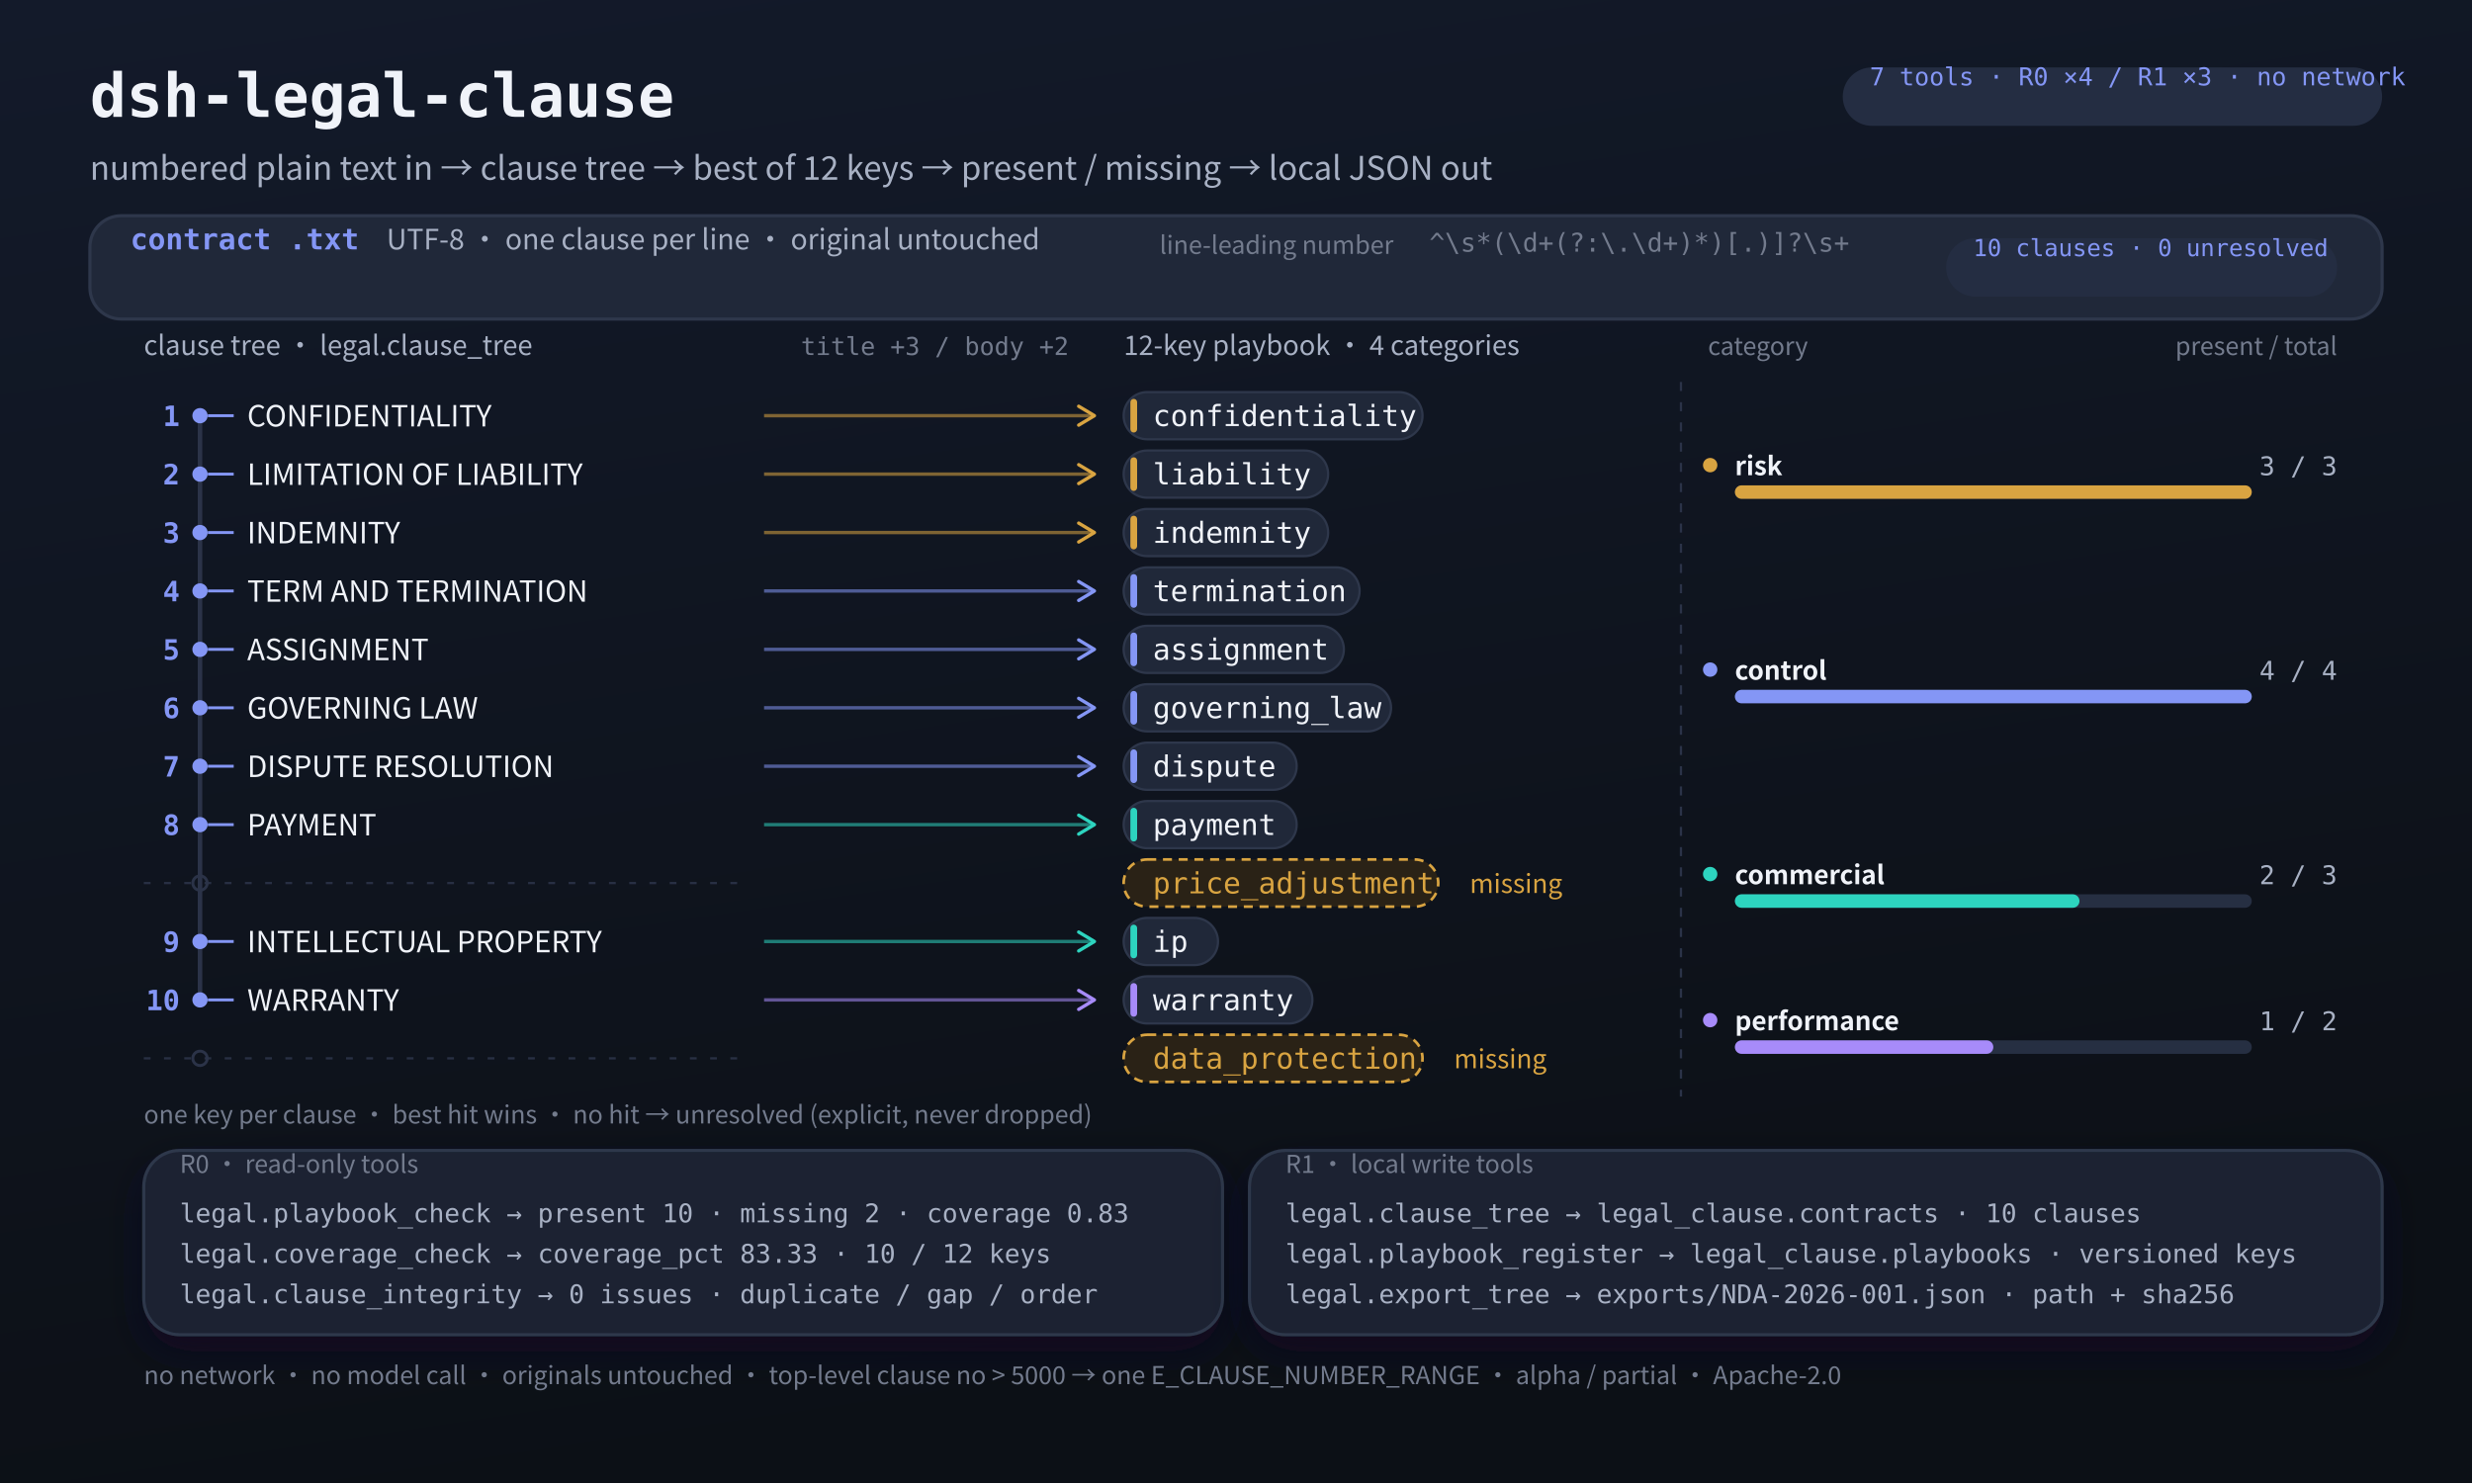
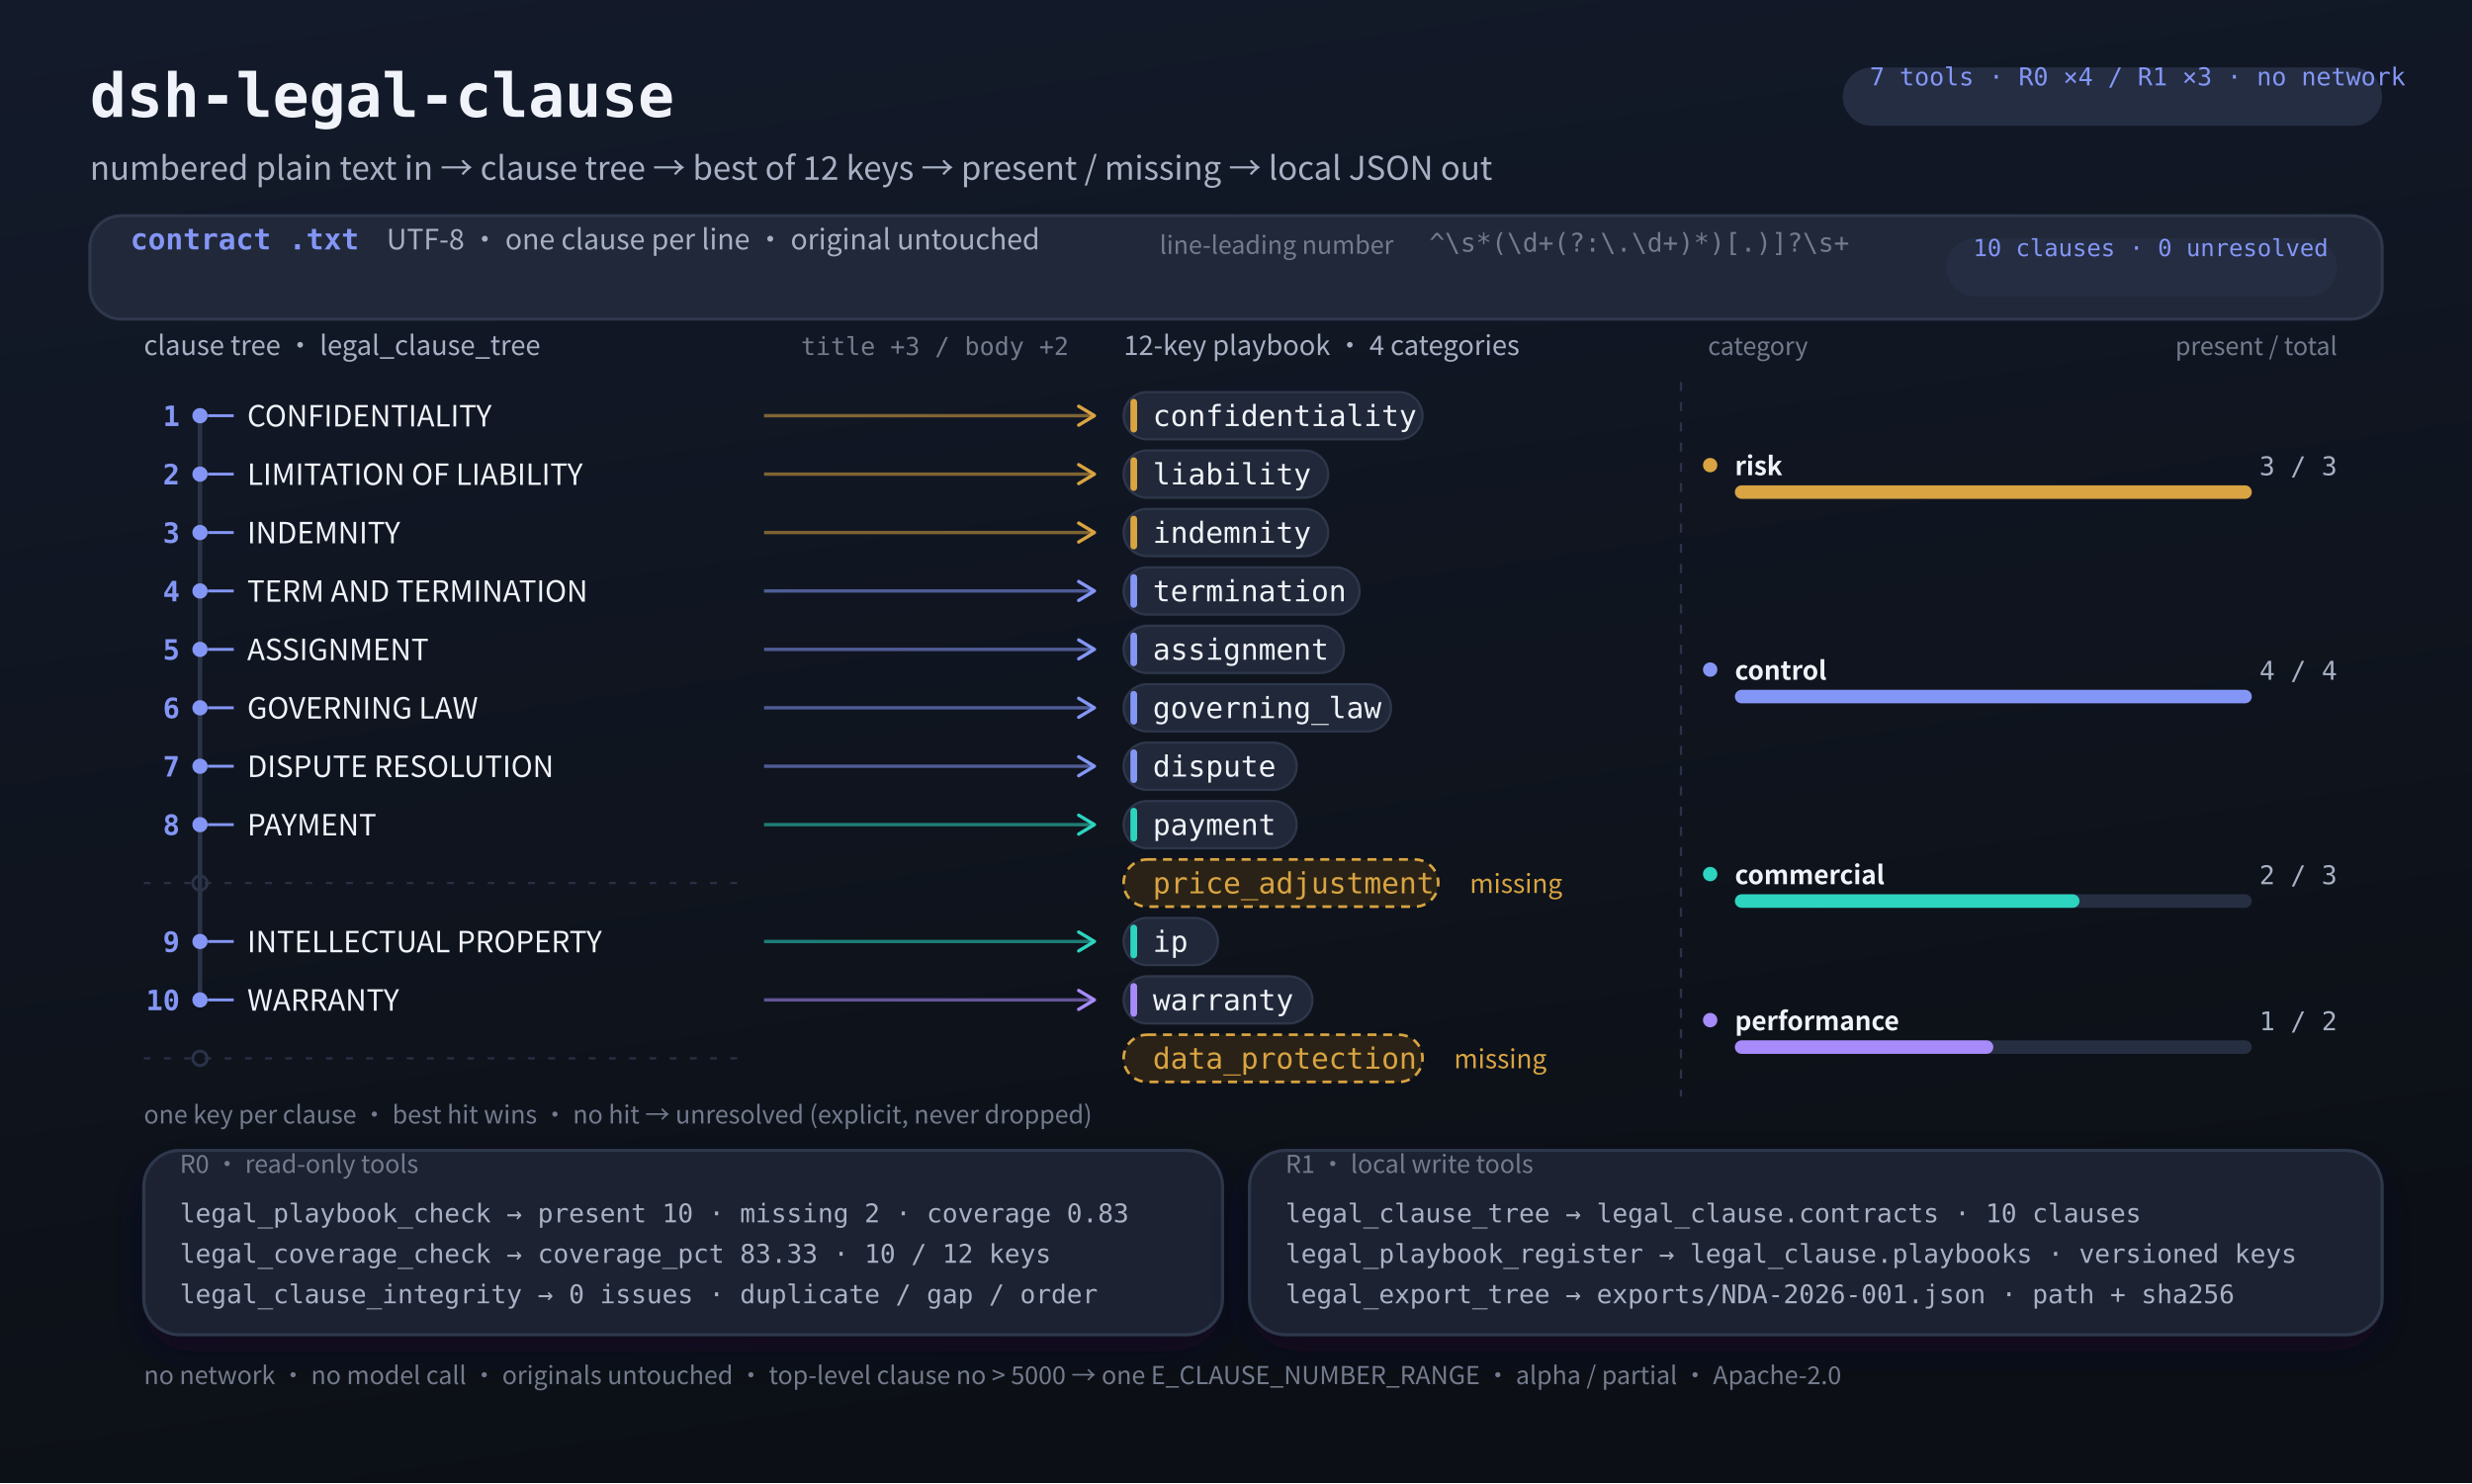
<svg xmlns="http://www.w3.org/2000/svg" width="1100" height="660" viewBox="0 0 1100 660" role="img" aria-label="dsh-legal-clause structure: a clause tree spine on the left sends one ribbon per clause to its key in the 12-key playbook deck; price_adjustment and data_protection stay hollow because no clause reached them; R0 read-only checks and R1 local writes close the figure">
  <defs>
    <linearGradient id="bg" x1="0" y1="0" x2="0.25" y2="1">
      <stop offset="0" stop-color="#131a2a" />
      <stop offset="1" stop-color="#0c1016" />
    </linearGradient>
    <filter id="soft" x="-25%" y="-25%" width="150%" height="165%">
      <feDropShadow dx="0" dy="7" stdDeviation="9" flood-color="#15112a" flood-opacity="0.48" />
    </filter>
  </defs>
  <rect width="1100" height="660" fill="url(#bg)" />
  <text x="40" y="52" fill="#f0f3f9" font-family="'Consolas','SFMono-Regular','Menlo',ui-monospace,monospace" font-size="27" font-weight="700">dsh-legal-clause</text>
  <text x="40" y="80" fill="#a8b1c4" font-family="'Microsoft YaHei','PingFang SC','Noto Sans CJK SC','Source Han Sans SC',sans-serif" font-size="14.5">numbered plain text in → clause tree → best of 12 keys → present / missing → local JSON out</text>
  <rect x="820.0" y="30" width="240.0" height="26" rx="13" fill="#242d42" />
  <text x="832.0" y="38" fill="#8496f5" font-family="'Consolas','SFMono-Regular','Menlo',ui-monospace,monospace" font-size="11">7 tools · R0 ×4 / R1 ×3 · no network</text>
  <rect x="40" y="96" width="1020" height="46" rx="14" fill="#202839" stroke="#2e374b" stroke-width="1.4" />
  <text x="58" y="111" fill="#8496f5" font-family="'Consolas','SFMono-Regular','Menlo',ui-monospace,monospace" font-size="13" font-weight="700">contract .txt</text>
  <text x="172" y="111" fill="#a8b1c4" font-family="'Microsoft YaHei','PingFang SC','Noto Sans CJK SC','Source Han Sans SC',sans-serif" font-size="12.5">UTF-8 · one clause per line · original untouched</text>
  <text x="516" y="113" fill="#737b8d" font-family="'Microsoft YaHei','PingFang SC','Noto Sans CJK SC','Source Han Sans SC',sans-serif" font-size="11">line-leading number</text>
  <text x="636" y="112" fill="#737b8d" font-family="'Consolas','SFMono-Regular','Menlo',ui-monospace,monospace" font-size="11.5">^\s*(\d+(?:\.\d+)*)[.)]?\s+</text>
  <rect x="866.0" y="106" width="174.0" height="26" rx="13" fill="#242d42" />
  <text x="878.0" y="114" fill="#8496f5" font-family="'Consolas','SFMono-Regular','Menlo',ui-monospace,monospace" font-size="10.5">10 clauses · 0 unresolved</text>
-   <text x="64" y="158" fill="#a8b1c4" font-family="'Microsoft YaHei','PingFang SC','Noto Sans CJK SC','Source Han Sans SC',sans-serif" font-size="12">clause tree · legal.clause_tree</text>
+   <text x="64" y="158" fill="#a8b1c4" font-family="'Microsoft YaHei','PingFang SC','Noto Sans CJK SC','Source Han Sans SC',sans-serif" font-size="12">clause tree · legal_clause_tree</text>
  <text x="416" y="158" fill="#737b8d" font-family="'Consolas','SFMono-Regular','Menlo',ui-monospace,monospace" font-size="11" text-anchor="middle">title +3 / body +2</text>
  <text x="500" y="158" fill="#a8b1c4" font-family="'Microsoft YaHei','PingFang SC','Noto Sans CJK SC','Source Han Sans SC',sans-serif" font-size="12">12-key playbook · 4 categories</text>
  <text x="760" y="158" fill="#737b8d" font-family="'Microsoft YaHei','PingFang SC','Noto Sans CJK SC','Source Han Sans SC',sans-serif" font-size="11">category</text>
  <text x="1040" y="158" fill="#737b8d" font-family="'Microsoft YaHei','PingFang SC','Noto Sans CJK SC','Source Han Sans SC',sans-serif" font-size="11" text-anchor="end">present / total</text>
  <line x1="748" y1="170" x2="748" y2="488" stroke="#2b3348" stroke-width="1" stroke-dasharray="4 5" />
  <line x1="89" y1="185.0" x2="89" y2="445.0" stroke="#2b3348" stroke-width="2" />
  <text x="80" y="189.6" fill="#8496f5" font-family="'Consolas','SFMono-Regular','Menlo',ui-monospace,monospace" font-size="12.5" text-anchor="end" font-weight="700">1</text>
  <circle cx="89" cy="185.0" r="3.4" fill="#8496f5" />
  <line x1="92.5" y1="185.0" x2="104" y2="185.0" stroke="#8496f5" stroke-width="1.3" />
  <text x="110" y="189.8" fill="#f0f3f9" font-family="'Microsoft YaHei','PingFang SC','Noto Sans CJK SC','Source Han Sans SC',sans-serif" font-size="13">CONFIDENTIALITY</text>
  <line x1="340" y1="185.0" x2="486" y2="185.0" stroke="#d9a441" stroke-width="1.5" opacity="0.55" />
  <path d="M480 180.8L487 185.0L480 189.2" fill="none" stroke="#d9a441" stroke-width="1.5" stroke-linecap="round" stroke-linejoin="round" />
  <rect x="500" y="174.5" width="133.0" height="21" rx="10.5" fill="#202839" stroke="#2e374b" stroke-width="1" />
  <rect x="503" y="177.5" width="3" height="15" rx="1.5" fill="#d9a441" />
  <text x="513" y="189.6" fill="#f0f3f9" font-family="'Consolas','SFMono-Regular','Menlo',ui-monospace,monospace" font-size="13">confidentiality</text>
  <text x="80" y="215.6" fill="#8496f5" font-family="'Consolas','SFMono-Regular','Menlo',ui-monospace,monospace" font-size="12.5" text-anchor="end" font-weight="700">2</text>
  <circle cx="89" cy="211.0" r="3.4" fill="#8496f5" />
  <line x1="92.5" y1="211.0" x2="104" y2="211.0" stroke="#8496f5" stroke-width="1.3" />
  <text x="110" y="215.8" fill="#f0f3f9" font-family="'Microsoft YaHei','PingFang SC','Noto Sans CJK SC','Source Han Sans SC',sans-serif" font-size="13">LIMITATION OF LIABILITY</text>
  <line x1="340" y1="211.0" x2="486" y2="211.0" stroke="#d9a441" stroke-width="1.5" opacity="0.55" />
  <path d="M480 206.8L487 211.0L480 215.2" fill="none" stroke="#d9a441" stroke-width="1.5" stroke-linecap="round" stroke-linejoin="round" />
  <rect x="500" y="200.5" width="91.0" height="21" rx="10.5" fill="#202839" stroke="#2e374b" stroke-width="1" />
  <rect x="503" y="203.5" width="3" height="15" rx="1.5" fill="#d9a441" />
  <text x="513" y="215.6" fill="#f0f3f9" font-family="'Consolas','SFMono-Regular','Menlo',ui-monospace,monospace" font-size="13">liability</text>
  <text x="80" y="241.6" fill="#8496f5" font-family="'Consolas','SFMono-Regular','Menlo',ui-monospace,monospace" font-size="12.5" text-anchor="end" font-weight="700">3</text>
  <circle cx="89" cy="237.0" r="3.4" fill="#8496f5" />
  <line x1="92.5" y1="237.0" x2="104" y2="237.0" stroke="#8496f5" stroke-width="1.3" />
  <text x="110" y="241.8" fill="#f0f3f9" font-family="'Microsoft YaHei','PingFang SC','Noto Sans CJK SC','Source Han Sans SC',sans-serif" font-size="13">INDEMNITY</text>
  <line x1="340" y1="237.0" x2="486" y2="237.0" stroke="#d9a441" stroke-width="1.5" opacity="0.55" />
  <path d="M480 232.8L487 237.0L480 241.2" fill="none" stroke="#d9a441" stroke-width="1.5" stroke-linecap="round" stroke-linejoin="round" />
  <rect x="500" y="226.5" width="91.0" height="21" rx="10.5" fill="#202839" stroke="#2e374b" stroke-width="1" />
  <rect x="503" y="229.5" width="3" height="15" rx="1.5" fill="#d9a441" />
  <text x="513" y="241.6" fill="#f0f3f9" font-family="'Consolas','SFMono-Regular','Menlo',ui-monospace,monospace" font-size="13">indemnity</text>
  <text x="80" y="267.6" fill="#8496f5" font-family="'Consolas','SFMono-Regular','Menlo',ui-monospace,monospace" font-size="12.5" text-anchor="end" font-weight="700">4</text>
  <circle cx="89" cy="263.0" r="3.4" fill="#8496f5" />
  <line x1="92.5" y1="263.0" x2="104" y2="263.0" stroke="#8496f5" stroke-width="1.3" />
  <text x="110" y="267.8" fill="#f0f3f9" font-family="'Microsoft YaHei','PingFang SC','Noto Sans CJK SC','Source Han Sans SC',sans-serif" font-size="13">TERM AND TERMINATION</text>
  <line x1="340" y1="263.0" x2="486" y2="263.0" stroke="#8496f5" stroke-width="1.5" opacity="0.55" />
  <path d="M480 258.8L487 263.0L480 267.2" fill="none" stroke="#8496f5" stroke-width="1.5" stroke-linecap="round" stroke-linejoin="round" />
  <rect x="500" y="252.5" width="105.0" height="21" rx="10.5" fill="#202839" stroke="#2e374b" stroke-width="1" />
  <rect x="503" y="255.5" width="3" height="15" rx="1.5" fill="#8496f5" />
  <text x="513" y="267.6" fill="#f0f3f9" font-family="'Consolas','SFMono-Regular','Menlo',ui-monospace,monospace" font-size="13">termination</text>
  <text x="80" y="293.6" fill="#8496f5" font-family="'Consolas','SFMono-Regular','Menlo',ui-monospace,monospace" font-size="12.5" text-anchor="end" font-weight="700">5</text>
  <circle cx="89" cy="289.0" r="3.4" fill="#8496f5" />
  <line x1="92.5" y1="289.0" x2="104" y2="289.0" stroke="#8496f5" stroke-width="1.3" />
  <text x="110" y="293.8" fill="#f0f3f9" font-family="'Microsoft YaHei','PingFang SC','Noto Sans CJK SC','Source Han Sans SC',sans-serif" font-size="13">ASSIGNMENT</text>
  <line x1="340" y1="289.0" x2="486" y2="289.0" stroke="#8496f5" stroke-width="1.5" opacity="0.55" />
  <path d="M480 284.8L487 289.0L480 293.2" fill="none" stroke="#8496f5" stroke-width="1.5" stroke-linecap="round" stroke-linejoin="round" />
  <rect x="500" y="278.5" width="98.0" height="21" rx="10.5" fill="#202839" stroke="#2e374b" stroke-width="1" />
  <rect x="503" y="281.5" width="3" height="15" rx="1.5" fill="#8496f5" />
  <text x="513" y="293.6" fill="#f0f3f9" font-family="'Consolas','SFMono-Regular','Menlo',ui-monospace,monospace" font-size="13">assignment</text>
  <text x="80" y="319.6" fill="#8496f5" font-family="'Consolas','SFMono-Regular','Menlo',ui-monospace,monospace" font-size="12.5" text-anchor="end" font-weight="700">6</text>
  <circle cx="89" cy="315.0" r="3.4" fill="#8496f5" />
  <line x1="92.5" y1="315.0" x2="104" y2="315.0" stroke="#8496f5" stroke-width="1.3" />
  <text x="110" y="319.8" fill="#f0f3f9" font-family="'Microsoft YaHei','PingFang SC','Noto Sans CJK SC','Source Han Sans SC',sans-serif" font-size="13">GOVERNING LAW</text>
  <line x1="340" y1="315.0" x2="486" y2="315.0" stroke="#8496f5" stroke-width="1.5" opacity="0.55" />
  <path d="M480 310.8L487 315.0L480 319.2" fill="none" stroke="#8496f5" stroke-width="1.5" stroke-linecap="round" stroke-linejoin="round" />
  <rect x="500" y="304.5" width="119.0" height="21" rx="10.5" fill="#202839" stroke="#2e374b" stroke-width="1" />
  <rect x="503" y="307.5" width="3" height="15" rx="1.5" fill="#8496f5" />
  <text x="513" y="319.6" fill="#f0f3f9" font-family="'Consolas','SFMono-Regular','Menlo',ui-monospace,monospace" font-size="13">governing_law</text>
  <text x="80" y="345.6" fill="#8496f5" font-family="'Consolas','SFMono-Regular','Menlo',ui-monospace,monospace" font-size="12.5" text-anchor="end" font-weight="700">7</text>
  <circle cx="89" cy="341.0" r="3.4" fill="#8496f5" />
  <line x1="92.5" y1="341.0" x2="104" y2="341.0" stroke="#8496f5" stroke-width="1.3" />
  <text x="110" y="345.8" fill="#f0f3f9" font-family="'Microsoft YaHei','PingFang SC','Noto Sans CJK SC','Source Han Sans SC',sans-serif" font-size="13">DISPUTE RESOLUTION</text>
  <line x1="340" y1="341.0" x2="486" y2="341.0" stroke="#8496f5" stroke-width="1.5" opacity="0.55" />
  <path d="M480 336.8L487 341.0L480 345.2" fill="none" stroke="#8496f5" stroke-width="1.5" stroke-linecap="round" stroke-linejoin="round" />
  <rect x="500" y="330.5" width="77.0" height="21" rx="10.5" fill="#202839" stroke="#2e374b" stroke-width="1" />
  <rect x="503" y="333.5" width="3" height="15" rx="1.5" fill="#8496f5" />
  <text x="513" y="345.6" fill="#f0f3f9" font-family="'Consolas','SFMono-Regular','Menlo',ui-monospace,monospace" font-size="13">dispute</text>
  <text x="80" y="371.6" fill="#8496f5" font-family="'Consolas','SFMono-Regular','Menlo',ui-monospace,monospace" font-size="12.5" text-anchor="end" font-weight="700">8</text>
  <circle cx="89" cy="367.0" r="3.4" fill="#8496f5" />
  <line x1="92.5" y1="367.0" x2="104" y2="367.0" stroke="#8496f5" stroke-width="1.3" />
  <text x="110" y="371.8" fill="#f0f3f9" font-family="'Microsoft YaHei','PingFang SC','Noto Sans CJK SC','Source Han Sans SC',sans-serif" font-size="13">PAYMENT</text>
  <line x1="340" y1="367.0" x2="486" y2="367.0" stroke="#2dd4bf" stroke-width="1.5" opacity="0.55" />
  <path d="M480 362.8L487 367.0L480 371.2" fill="none" stroke="#2dd4bf" stroke-width="1.5" stroke-linecap="round" stroke-linejoin="round" />
  <rect x="500" y="356.5" width="77.0" height="21" rx="10.5" fill="#202839" stroke="#2e374b" stroke-width="1" />
  <rect x="503" y="359.5" width="3" height="15" rx="1.5" fill="#2dd4bf" />
  <text x="513" y="371.6" fill="#f0f3f9" font-family="'Consolas','SFMono-Regular','Menlo',ui-monospace,monospace" font-size="13">payment</text>
  <line x1="64" y1="393.0" x2="330" y2="393.0" stroke="#2b3348" stroke-width="1" stroke-dasharray="3 6" opacity="0.9" />
  <circle cx="89" cy="393.0" r="3.2" fill="none" stroke="#2b3348" stroke-width="1.3" />
  <rect x="500" y="382.5" width="140.0" height="21" rx="10.5" fill="#2a2216" stroke="#d9a441" stroke-width="1.2" stroke-dasharray="4 3" />
  <text x="513" y="397.6" fill="#d9a441" font-family="'Consolas','SFMono-Regular','Menlo',ui-monospace,monospace" font-size="13">price_adjustment</text>
  <text x="654.0" y="397.4" fill="#d9a441" font-family="'Microsoft YaHei','PingFang SC','Noto Sans CJK SC','Source Han Sans SC',sans-serif" font-size="11.5">missing</text>
  <text x="80" y="423.6" fill="#8496f5" font-family="'Consolas','SFMono-Regular','Menlo',ui-monospace,monospace" font-size="12.5" text-anchor="end" font-weight="700">9</text>
  <circle cx="89" cy="419.0" r="3.4" fill="#8496f5" />
  <line x1="92.5" y1="419.0" x2="104" y2="419.0" stroke="#8496f5" stroke-width="1.3" />
  <text x="110" y="423.8" fill="#f0f3f9" font-family="'Microsoft YaHei','PingFang SC','Noto Sans CJK SC','Source Han Sans SC',sans-serif" font-size="13">INTELLECTUAL PROPERTY</text>
  <line x1="340" y1="419.0" x2="486" y2="419.0" stroke="#2dd4bf" stroke-width="1.5" opacity="0.55" />
  <path d="M480 414.8L487 419.0L480 423.2" fill="none" stroke="#2dd4bf" stroke-width="1.5" stroke-linecap="round" stroke-linejoin="round" />
  <rect x="500" y="408.5" width="42.0" height="21" rx="10.5" fill="#202839" stroke="#2e374b" stroke-width="1" />
  <rect x="503" y="411.5" width="3" height="15" rx="1.5" fill="#2dd4bf" />
  <text x="513" y="423.6" fill="#f0f3f9" font-family="'Consolas','SFMono-Regular','Menlo',ui-monospace,monospace" font-size="13">ip</text>
  <text x="80" y="449.6" fill="#8496f5" font-family="'Consolas','SFMono-Regular','Menlo',ui-monospace,monospace" font-size="12.5" text-anchor="end" font-weight="700">10</text>
  <circle cx="89" cy="445.0" r="3.4" fill="#8496f5" />
  <line x1="92.5" y1="445.0" x2="104" y2="445.0" stroke="#8496f5" stroke-width="1.3" />
  <text x="110" y="449.8" fill="#f0f3f9" font-family="'Microsoft YaHei','PingFang SC','Noto Sans CJK SC','Source Han Sans SC',sans-serif" font-size="13">WARRANTY</text>
  <line x1="340" y1="445.0" x2="486" y2="445.0" stroke="#a78bfa" stroke-width="1.5" opacity="0.55" />
  <path d="M480 440.8L487 445.0L480 449.2" fill="none" stroke="#a78bfa" stroke-width="1.5" stroke-linecap="round" stroke-linejoin="round" />
  <rect x="500" y="434.5" width="84.0" height="21" rx="10.5" fill="#202839" stroke="#2e374b" stroke-width="1" />
  <rect x="503" y="437.5" width="3" height="15" rx="1.5" fill="#a78bfa" />
  <text x="513" y="449.6" fill="#f0f3f9" font-family="'Consolas','SFMono-Regular','Menlo',ui-monospace,monospace" font-size="13">warranty</text>
  <line x1="64" y1="471.0" x2="330" y2="471.0" stroke="#2b3348" stroke-width="1" stroke-dasharray="3 6" opacity="0.9" />
  <circle cx="89" cy="471.0" r="3.2" fill="none" stroke="#2b3348" stroke-width="1.3" />
  <rect x="500" y="460.5" width="133.0" height="21" rx="10.5" fill="#2a2216" stroke="#d9a441" stroke-width="1.2" stroke-dasharray="4 3" />
  <text x="513" y="475.6" fill="#d9a441" font-family="'Consolas','SFMono-Regular','Menlo',ui-monospace,monospace" font-size="13">data_protection</text>
  <text x="647.0" y="475.4" fill="#d9a441" font-family="'Microsoft YaHei','PingFang SC','Noto Sans CJK SC','Source Han Sans SC',sans-serif" font-size="11.5">missing</text>
  <circle cx="761" cy="207.0" r="3.2" fill="#d9a441" />
  <text x="772" y="211.5" fill="#f0f3f9" font-family="'Microsoft YaHei','PingFang SC','Noto Sans CJK SC','Source Han Sans SC',sans-serif" font-size="11.5" font-weight="700">risk</text>
  <text x="1040" y="211.5" fill="#a8b1c4" font-family="'Consolas','SFMono-Regular','Menlo',ui-monospace,monospace" font-size="11.5" text-anchor="end">3 / 3</text>
  <rect x="772" y="216.0" width="230" height="6" rx="3" fill="#262f42" />
  <rect x="772" y="216.0" width="230.0" height="6" rx="3" fill="#d9a441" />
  <circle cx="761" cy="298.0" r="3.2" fill="#8496f5" />
  <text x="772" y="302.5" fill="#f0f3f9" font-family="'Microsoft YaHei','PingFang SC','Noto Sans CJK SC','Source Han Sans SC',sans-serif" font-size="11.5" font-weight="700">control</text>
  <text x="1040" y="302.5" fill="#a8b1c4" font-family="'Consolas','SFMono-Regular','Menlo',ui-monospace,monospace" font-size="11.5" text-anchor="end">4 / 4</text>
  <rect x="772" y="307.0" width="230" height="6" rx="3" fill="#262f42" />
  <rect x="772" y="307.0" width="230.0" height="6" rx="3" fill="#8496f5" />
  <circle cx="761" cy="389.0" r="3.2" fill="#2dd4bf" />
  <text x="772" y="393.5" fill="#f0f3f9" font-family="'Microsoft YaHei','PingFang SC','Noto Sans CJK SC','Source Han Sans SC',sans-serif" font-size="11.5" font-weight="700">commercial</text>
  <text x="1040" y="393.5" fill="#a8b1c4" font-family="'Consolas','SFMono-Regular','Menlo',ui-monospace,monospace" font-size="11.5" text-anchor="end">2 / 3</text>
  <rect x="772" y="398.0" width="230" height="6" rx="3" fill="#262f42" />
  <rect x="772" y="398.0" width="153.333" height="6" rx="3" fill="#2dd4bf" />
  <circle cx="761" cy="454.0" r="3.2" fill="#a78bfa" />
  <text x="772" y="458.5" fill="#f0f3f9" font-family="'Microsoft YaHei','PingFang SC','Noto Sans CJK SC','Source Han Sans SC',sans-serif" font-size="11.5" font-weight="700">performance</text>
  <text x="1040" y="458.5" fill="#a8b1c4" font-family="'Consolas','SFMono-Regular','Menlo',ui-monospace,monospace" font-size="11.5" text-anchor="end">1 / 2</text>
  <rect x="772" y="463.0" width="230" height="6" rx="3" fill="#262f42" />
  <rect x="772" y="463.0" width="115.0" height="6" rx="3" fill="#a78bfa" />
  <text x="64" y="500" fill="#737b8d" font-family="'Microsoft YaHei','PingFang SC','Noto Sans CJK SC','Source Han Sans SC',sans-serif" font-size="11">one key per clause · best hit wins · no hit → unresolved (explicit, never dropped)</text>
  <rect x="64" y="512" width="480" height="82" rx="16" fill="#1b2231" stroke="#2e374b" stroke-width="1.4" filter="url(#soft)" />
  <text x="80" y="522" fill="#737b8d" font-family="'Microsoft YaHei','PingFang SC','Noto Sans CJK SC','Source Han Sans SC',sans-serif" font-size="11">R0 · read-only tools</text>
-   <text x="80" y="544" fill="#a8b1c4" font-family="'Consolas','SFMono-Regular','Menlo',ui-monospace,monospace" font-size="11.5">legal.playbook_check → present 10 · missing 2 · coverage 0.83</text>
-   <text x="80" y="562" fill="#a8b1c4" font-family="'Consolas','SFMono-Regular','Menlo',ui-monospace,monospace" font-size="11.5">legal.coverage_check → coverage_pct 83.33 · 10 / 12 keys</text>
-   <text x="80" y="580" fill="#a8b1c4" font-family="'Consolas','SFMono-Regular','Menlo',ui-monospace,monospace" font-size="11.5">legal.clause_integrity → 0 issues · duplicate / gap / order</text>
+   <text x="80" y="544" fill="#a8b1c4" font-family="'Consolas','SFMono-Regular','Menlo',ui-monospace,monospace" font-size="11.5">legal_playbook_check → present 10 · missing 2 · coverage 0.83</text>
+   <text x="80" y="562" fill="#a8b1c4" font-family="'Consolas','SFMono-Regular','Menlo',ui-monospace,monospace" font-size="11.5">legal_coverage_check → coverage_pct 83.33 · 10 / 12 keys</text>
+   <text x="80" y="580" fill="#a8b1c4" font-family="'Consolas','SFMono-Regular','Menlo',ui-monospace,monospace" font-size="11.5">legal_clause_integrity → 0 issues · duplicate / gap / order</text>
  <rect x="556" y="512" width="504" height="82" rx="16" fill="#1b2231" stroke="#2e374b" stroke-width="1.4" filter="url(#soft)" />
  <text x="572" y="522" fill="#737b8d" font-family="'Microsoft YaHei','PingFang SC','Noto Sans CJK SC','Source Han Sans SC',sans-serif" font-size="11">R1 · local write tools</text>
-   <text x="572" y="544" fill="#a8b1c4" font-family="'Consolas','SFMono-Regular','Menlo',ui-monospace,monospace" font-size="11.5">legal.clause_tree → legal_clause.contracts · 10 clauses</text>
-   <text x="572" y="562" fill="#a8b1c4" font-family="'Consolas','SFMono-Regular','Menlo',ui-monospace,monospace" font-size="11.5">legal.playbook_register → legal_clause.playbooks · versioned keys</text>
-   <text x="572" y="580" fill="#a8b1c4" font-family="'Consolas','SFMono-Regular','Menlo',ui-monospace,monospace" font-size="11.5">legal.export_tree → exports/NDA-2026-001.json · path + sha256</text>
+   <text x="572" y="544" fill="#a8b1c4" font-family="'Consolas','SFMono-Regular','Menlo',ui-monospace,monospace" font-size="11.5">legal_clause_tree → legal_clause.contracts · 10 clauses</text>
+   <text x="572" y="562" fill="#a8b1c4" font-family="'Consolas','SFMono-Regular','Menlo',ui-monospace,monospace" font-size="11.5">legal_playbook_register → legal_clause.playbooks · versioned keys</text>
+   <text x="572" y="580" fill="#a8b1c4" font-family="'Consolas','SFMono-Regular','Menlo',ui-monospace,monospace" font-size="11.5">legal_export_tree → exports/NDA-2026-001.json · path + sha256</text>
  <text x="64" y="616" fill="#737b8d" font-family="'Microsoft YaHei','PingFang SC','Noto Sans CJK SC','Source Han Sans SC',sans-serif" font-size="11">no network · no model call · originals untouched · top-level clause no &gt; 5000 → one E_CLAUSE_NUMBER_RANGE · alpha / partial · Apache-2.0</text>
</svg>
